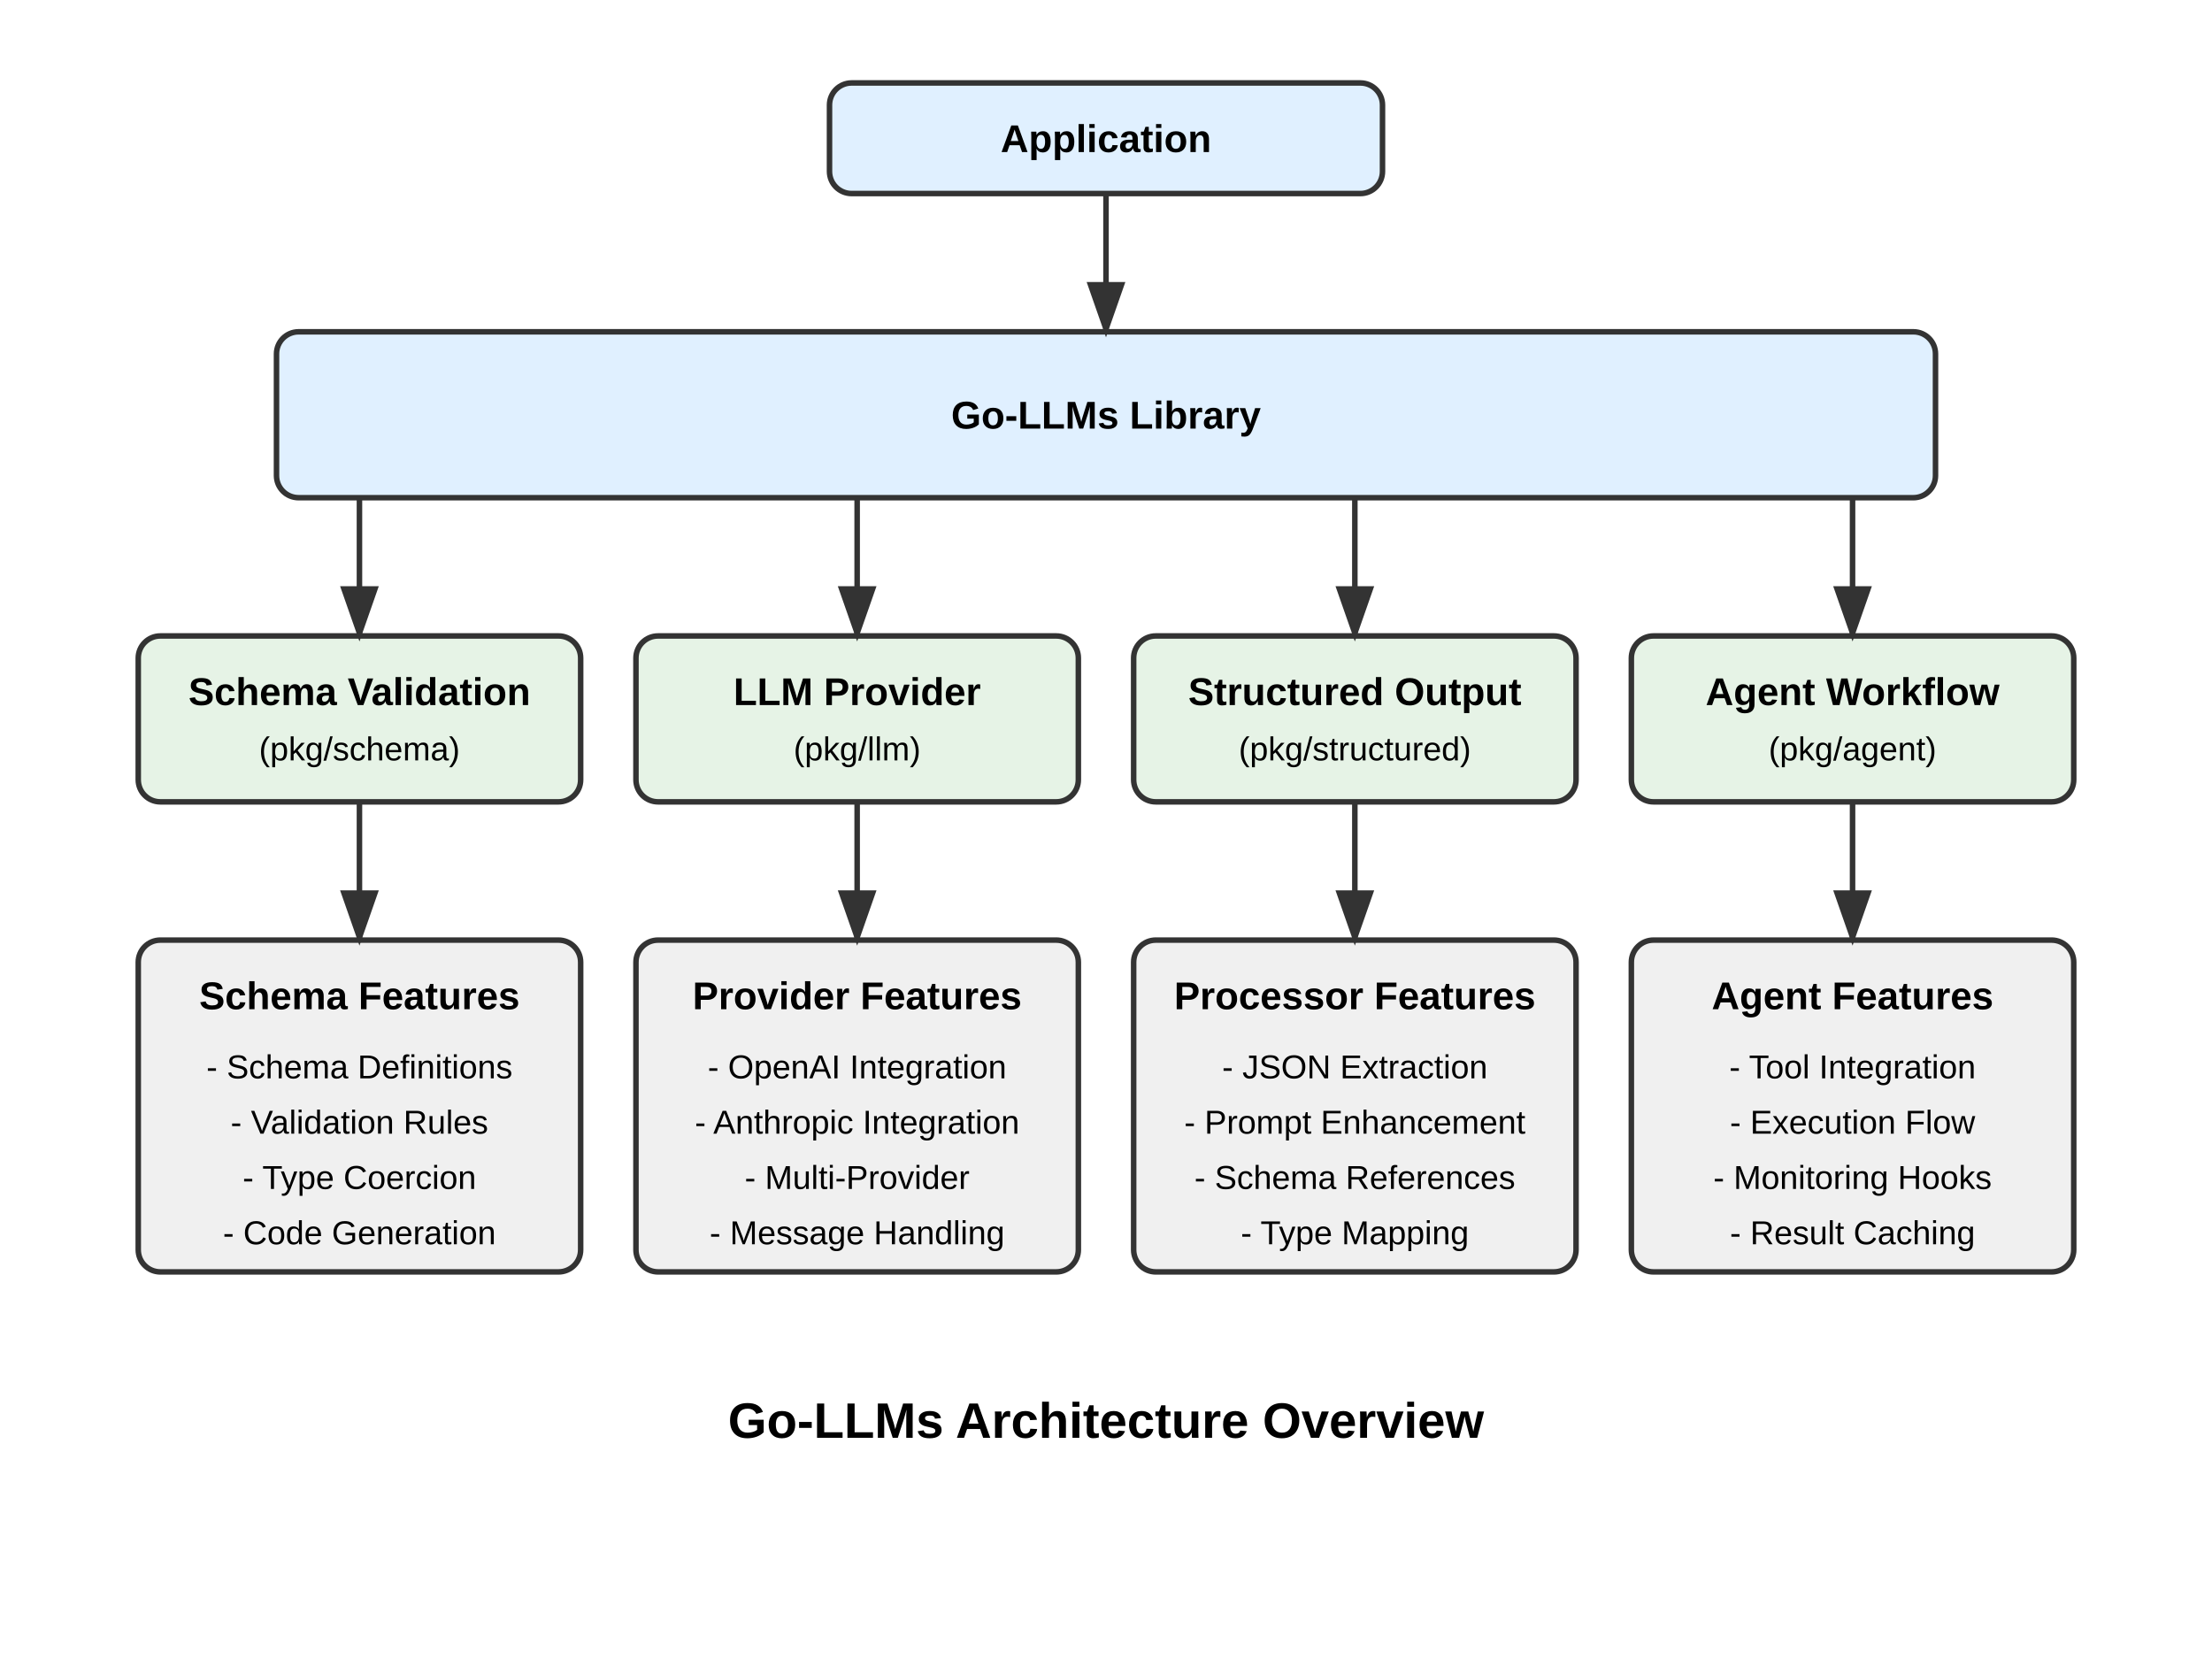
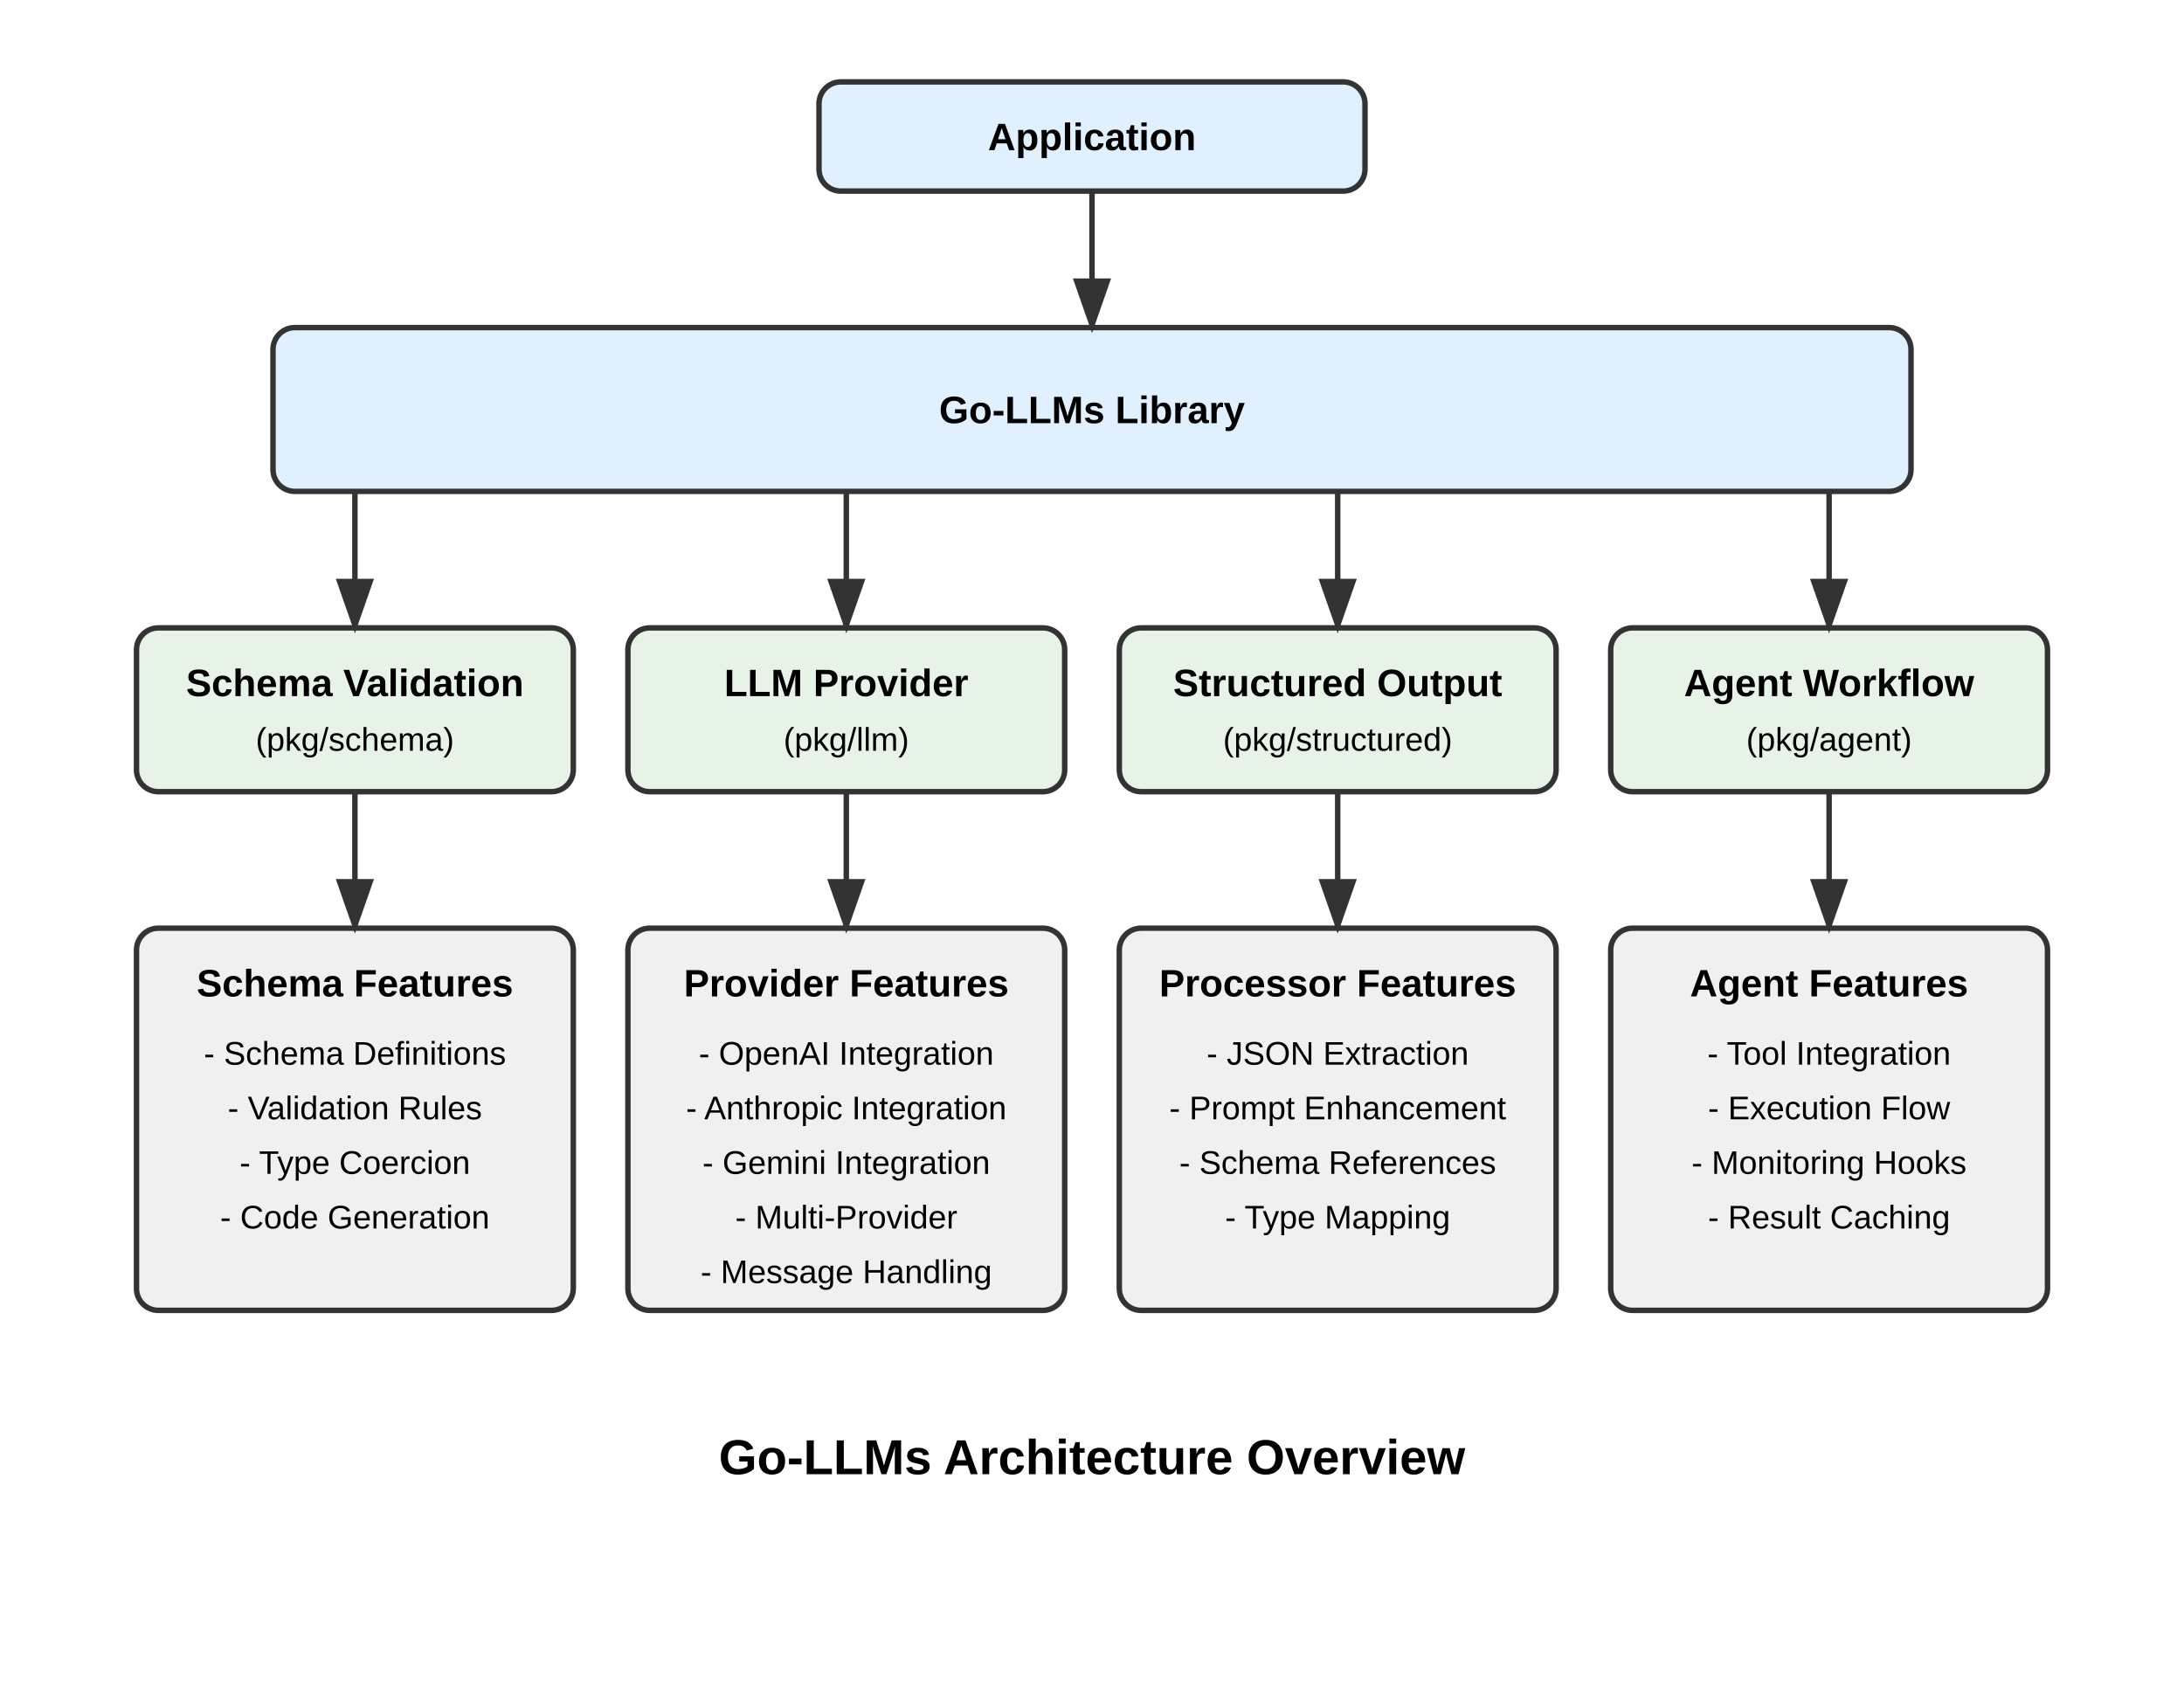
- <svg xmlns="http://www.w3.org/2000/svg" width="800" height="600">
+ <svg xmlns="http://www.w3.org/2000/svg" width="800" height="620">
  <style>
        .box {
            fill: #f0f0f0;
            stroke: #333;
            stroke-width: 2;
            rx: 8;
            ry: 8;
        }
        .highlight {
            fill: #e0f0ff;
        }
        .module {
            fill: #e6f3e6;
        }
        .arrow {
            stroke: #333;
            stroke-width: 2;
            fill: none;
            marker-end: url(#arrowhead);
        }
        .title {
            font-family: Arial, sans-serif;
            font-size: 14px;
            font-weight: bold;
            text-anchor: middle;
        }
        .subtitle {
            font-family: Arial, sans-serif;
            font-size: 12px;
            text-anchor: middle;
        }
    </style>
  <defs>
    <marker id="arrowhead" markerWidth="10" markerHeight="7" refX="9" refY="3.5" orient="auto">
      <polygon points="0 0, 10 3.5, 0 7" fill="#333" />
    </marker>
  </defs>
  <rect x="300" y="30" width="200" height="40" class="box highlight" />
  <text x="400" y="55" class="title">Application</text>
  <rect x="100" y="120" width="600" height="60" class="box highlight" />
  <text x="400" y="155" class="title">Go-LLMs Library</text>
  <line x1="400" y1="70" x2="400" y2="120" class="arrow" />
  <rect x="50" y="230" width="160" height="60" class="box module" />
  <text x="130" y="255" class="title">Schema Validation</text>
  <text x="130" y="275" class="subtitle">(pkg/schema)</text>
  <rect x="230" y="230" width="160" height="60" class="box module" />
  <text x="310" y="255" class="title">LLM Provider</text>
  <text x="310" y="275" class="subtitle">(pkg/llm)</text>
  <rect x="410" y="230" width="160" height="60" class="box module" />
  <text x="490" y="255" class="title">Structured Output</text>
  <text x="490" y="275" class="subtitle">(pkg/structured)</text>
  <rect x="590" y="230" width="160" height="60" class="box module" />
  <text x="670" y="255" class="title">Agent Workflow</text>
  <text x="670" y="275" class="subtitle">(pkg/agent)</text>
  <line x1="130" y1="180" x2="130" y2="230" class="arrow" />
  <line x1="310" y1="180" x2="310" y2="230" class="arrow" />
  <line x1="490" y1="180" x2="490" y2="230" class="arrow" />
  <line x1="670" y1="180" x2="670" y2="230" class="arrow" />
-   <rect x="50" y="340" width="160" height="120" class="box" />
+   <rect x="50" y="340" width="160" height="140" class="box" />
  <text x="130" y="365" class="title">Schema Features</text>
  <text x="130" y="390" class="subtitle">- Schema Definitions</text>
  <text x="130" y="410" class="subtitle">- Validation Rules</text>
  <text x="130" y="430" class="subtitle">- Type Coercion</text>
  <text x="130" y="450" class="subtitle">- Code Generation</text>
-   <rect x="230" y="340" width="160" height="120" class="box" />
+   <rect x="230" y="340" width="160" height="140" class="box" />
  <text x="310" y="365" class="title">Provider Features</text>
  <text x="310" y="390" class="subtitle">- OpenAI Integration</text>
  <text x="310" y="410" class="subtitle">- Anthropic Integration</text>
-   <text x="310" y="430" class="subtitle">- Multi-Provider</text>
-   <text x="310" y="450" class="subtitle">- Message Handling</text>
-   <rect x="410" y="340" width="160" height="120" class="box" />
+   <text x="310" y="430" class="subtitle">- Gemini Integration</text>
+   <text x="310" y="450" class="subtitle">- Multi-Provider</text>
+   <text x="310" y="470" class="subtitle">- Message Handling</text>
+   <rect x="410" y="340" width="160" height="140" class="box" />
  <text x="490" y="365" class="title">Processor Features</text>
  <text x="490" y="390" class="subtitle">- JSON Extraction</text>
  <text x="490" y="410" class="subtitle">- Prompt Enhancement</text>
  <text x="490" y="430" class="subtitle">- Schema References</text>
  <text x="490" y="450" class="subtitle">- Type Mapping</text>
-   <rect x="590" y="340" width="160" height="120" class="box" />
+   <rect x="590" y="340" width="160" height="140" class="box" />
  <text x="670" y="365" class="title">Agent Features</text>
  <text x="670" y="390" class="subtitle">- Tool Integration</text>
  <text x="670" y="410" class="subtitle">- Execution Flow</text>
  <text x="670" y="430" class="subtitle">- Monitoring Hooks</text>
  <text x="670" y="450" class="subtitle">- Result Caching</text>
  <line x1="130" y1="290" x2="130" y2="340" class="arrow" />
  <line x1="310" y1="290" x2="310" y2="340" class="arrow" />
  <line x1="490" y1="290" x2="490" y2="340" class="arrow" />
  <line x1="670" y1="290" x2="670" y2="340" class="arrow" />
-   <text x="400" y="520" font-family="Arial, sans-serif" font-size="18" font-weight="bold" text-anchor="middle">Go-LLMs Architecture Overview</text>
+   <text x="400" y="540" font-family="Arial, sans-serif" font-size="18" font-weight="bold" text-anchor="middle">Go-LLMs Architecture Overview</text>
</svg>
